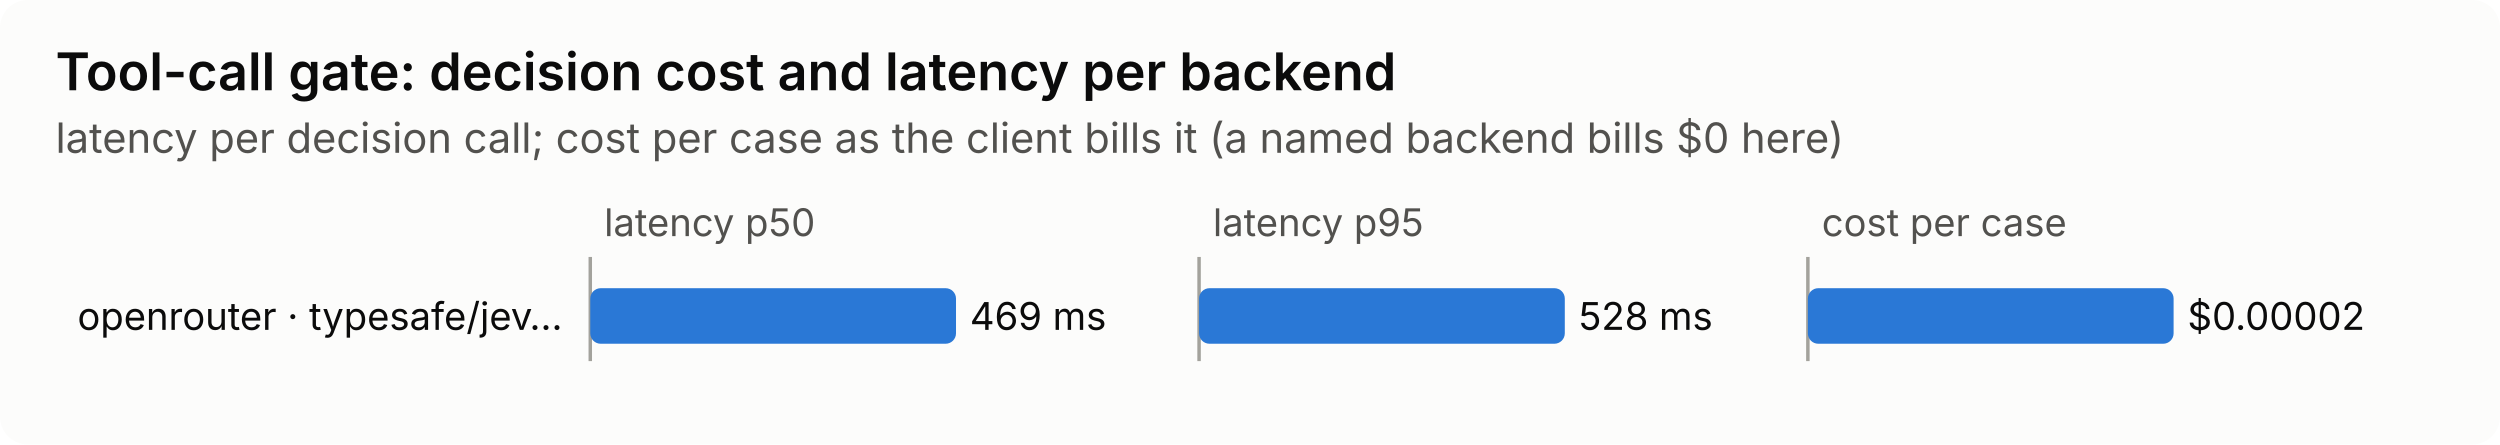
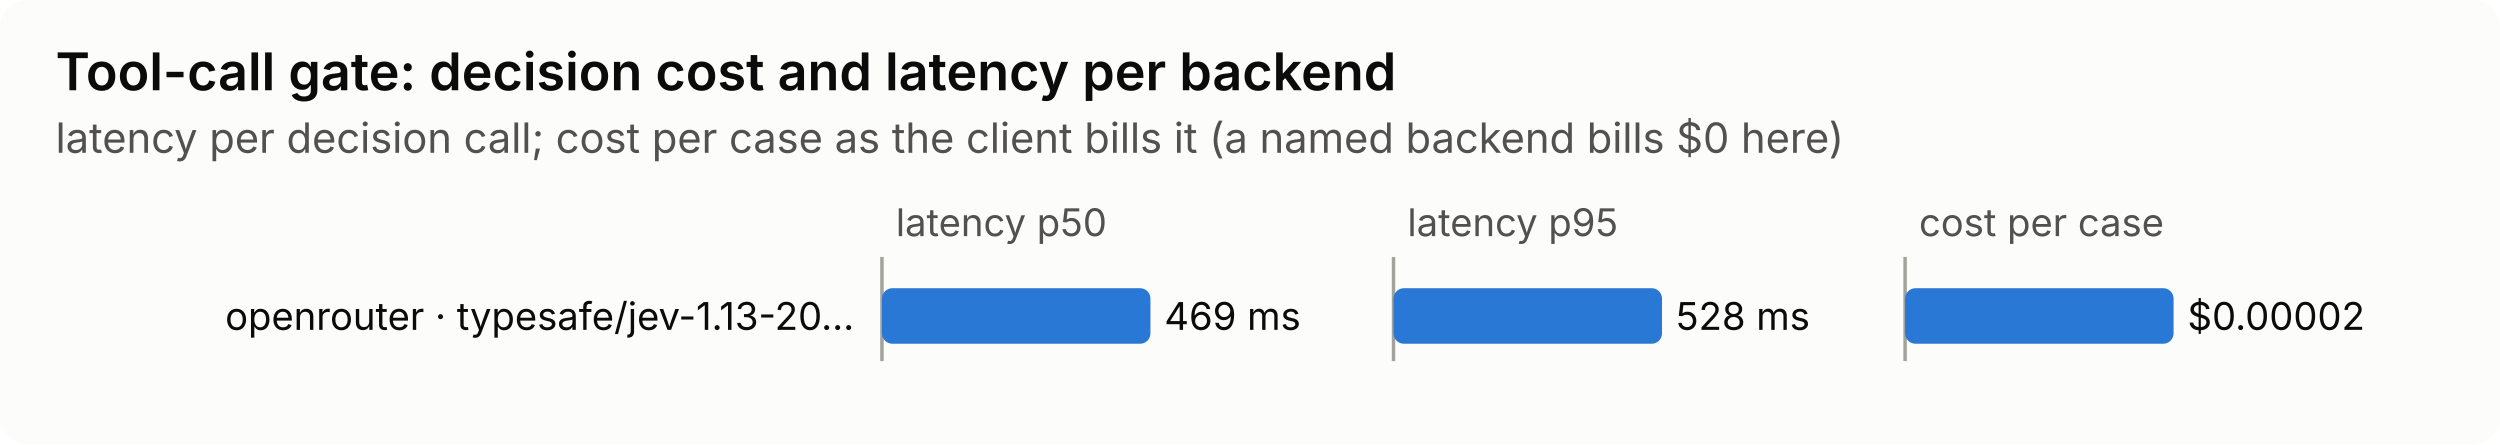
<svg xmlns="http://www.w3.org/2000/svg" viewBox="0 0 720 128" width="720" height="128" role="img" aria-label="Tool-call gate: decision cost and latency per backend">
  <style>
text{font-family:system-ui,-apple-system,"Segoe UI",sans-serif}
.t{font-size:15px;font-weight:600}.st{font-size:12px}.ax{font-size:11px}.lab{font-size:11px}
.g,.a,.guide{stroke-width:1}.guide{stroke-dasharray:4 4}.fake{font-size:13px;font-weight:700}
.bg{fill:#fcfcfb}.dot{stroke:#fcfcfb}text{fill:#0b0b0b}.st,.ax{fill:#52514e}.g{stroke:#e4e3df}.a,.guide{stroke:#a3a29c}.l1{stroke:#2a78d6}.d1{fill:#2a78d6}.fake{fill:#c43534}
@media (prefers-color-scheme: dark){.bg{fill:#1a1a19}.dot{stroke:#1a1a19}text{fill:#f0efec}.st,.ax{fill:#c3c2b7}.g{stroke:#353532}.a,.guide{stroke:#6b6a64}.l1{stroke:#3987e5}.d1{fill:#3987e5}.fake{fill:#e66767}}
</style>
  <rect width="720" height="128" rx="8" class="bg" />
  <text class="t" x="16" y="26">Tool-call gate: decision cost and latency per backend</text>
  <text class="st" x="16" y="44">latency per decision call; cost per case as the client bills it (a named backend bills $0 here)</text>
-   <text class="lab" x="162" y="95" text-anchor="end">openrouter · typesafe/jev…</text>
-   <text class="ax" x="174" y="68">latency p50</text>
-   <line class="a" x1="170" x2="170" y1="74" y2="104" />
-   <rect x="170" y="83" width="105.33" height="16" rx="3" class="d1" />
-   <text class="lab" x="279.33" y="95">469 ms</text>
-   <text class="ax" x="349.333" y="68">latency p95</text>
-   <line class="a" x1="345.333" x2="345.333" y1="74" y2="104" />
-   <rect x="345.333" y="83" width="105.33" height="16" rx="3" class="d1" />
-   <text class="lab" x="454.67" y="95">528 ms</text>
-   <text class="ax" x="524.667" y="68">cost per case</text>
-   <line class="a" x1="520.667" x2="520.667" y1="74" y2="104" />
-   <rect x="520.667" y="83" width="105.33" height="16" rx="3" class="d1" />
+   <text class="lab" x="246" y="95" text-anchor="end">openrouter · typesafe/jev-1.13-20…</text>
+   <text class="ax" x="258" y="68">latency p50</text>
+   <line class="a" x1="254" x2="254" y1="74" y2="104" />
+   <rect x="254" y="83" width="77.33" height="16" rx="3" class="d1" />
+   <text class="lab" x="335.33" y="95">469 ms</text>
+   <text class="ax" x="405.333" y="68">latency p95</text>
+   <line class="a" x1="401.333" x2="401.333" y1="74" y2="104" />
+   <rect x="401.333" y="83" width="77.33" height="16" rx="3" class="d1" />
+   <text class="lab" x="482.67" y="95">528 ms</text>
+   <text class="ax" x="552.667" y="68">cost per case</text>
+   <line class="a" x1="548.667" x2="548.667" y1="74" y2="104" />
+   <rect x="548.667" y="83" width="77.33" height="16" rx="3" class="d1" />
  <text class="lab" x="630" y="95">$0.00002</text>
</svg>
